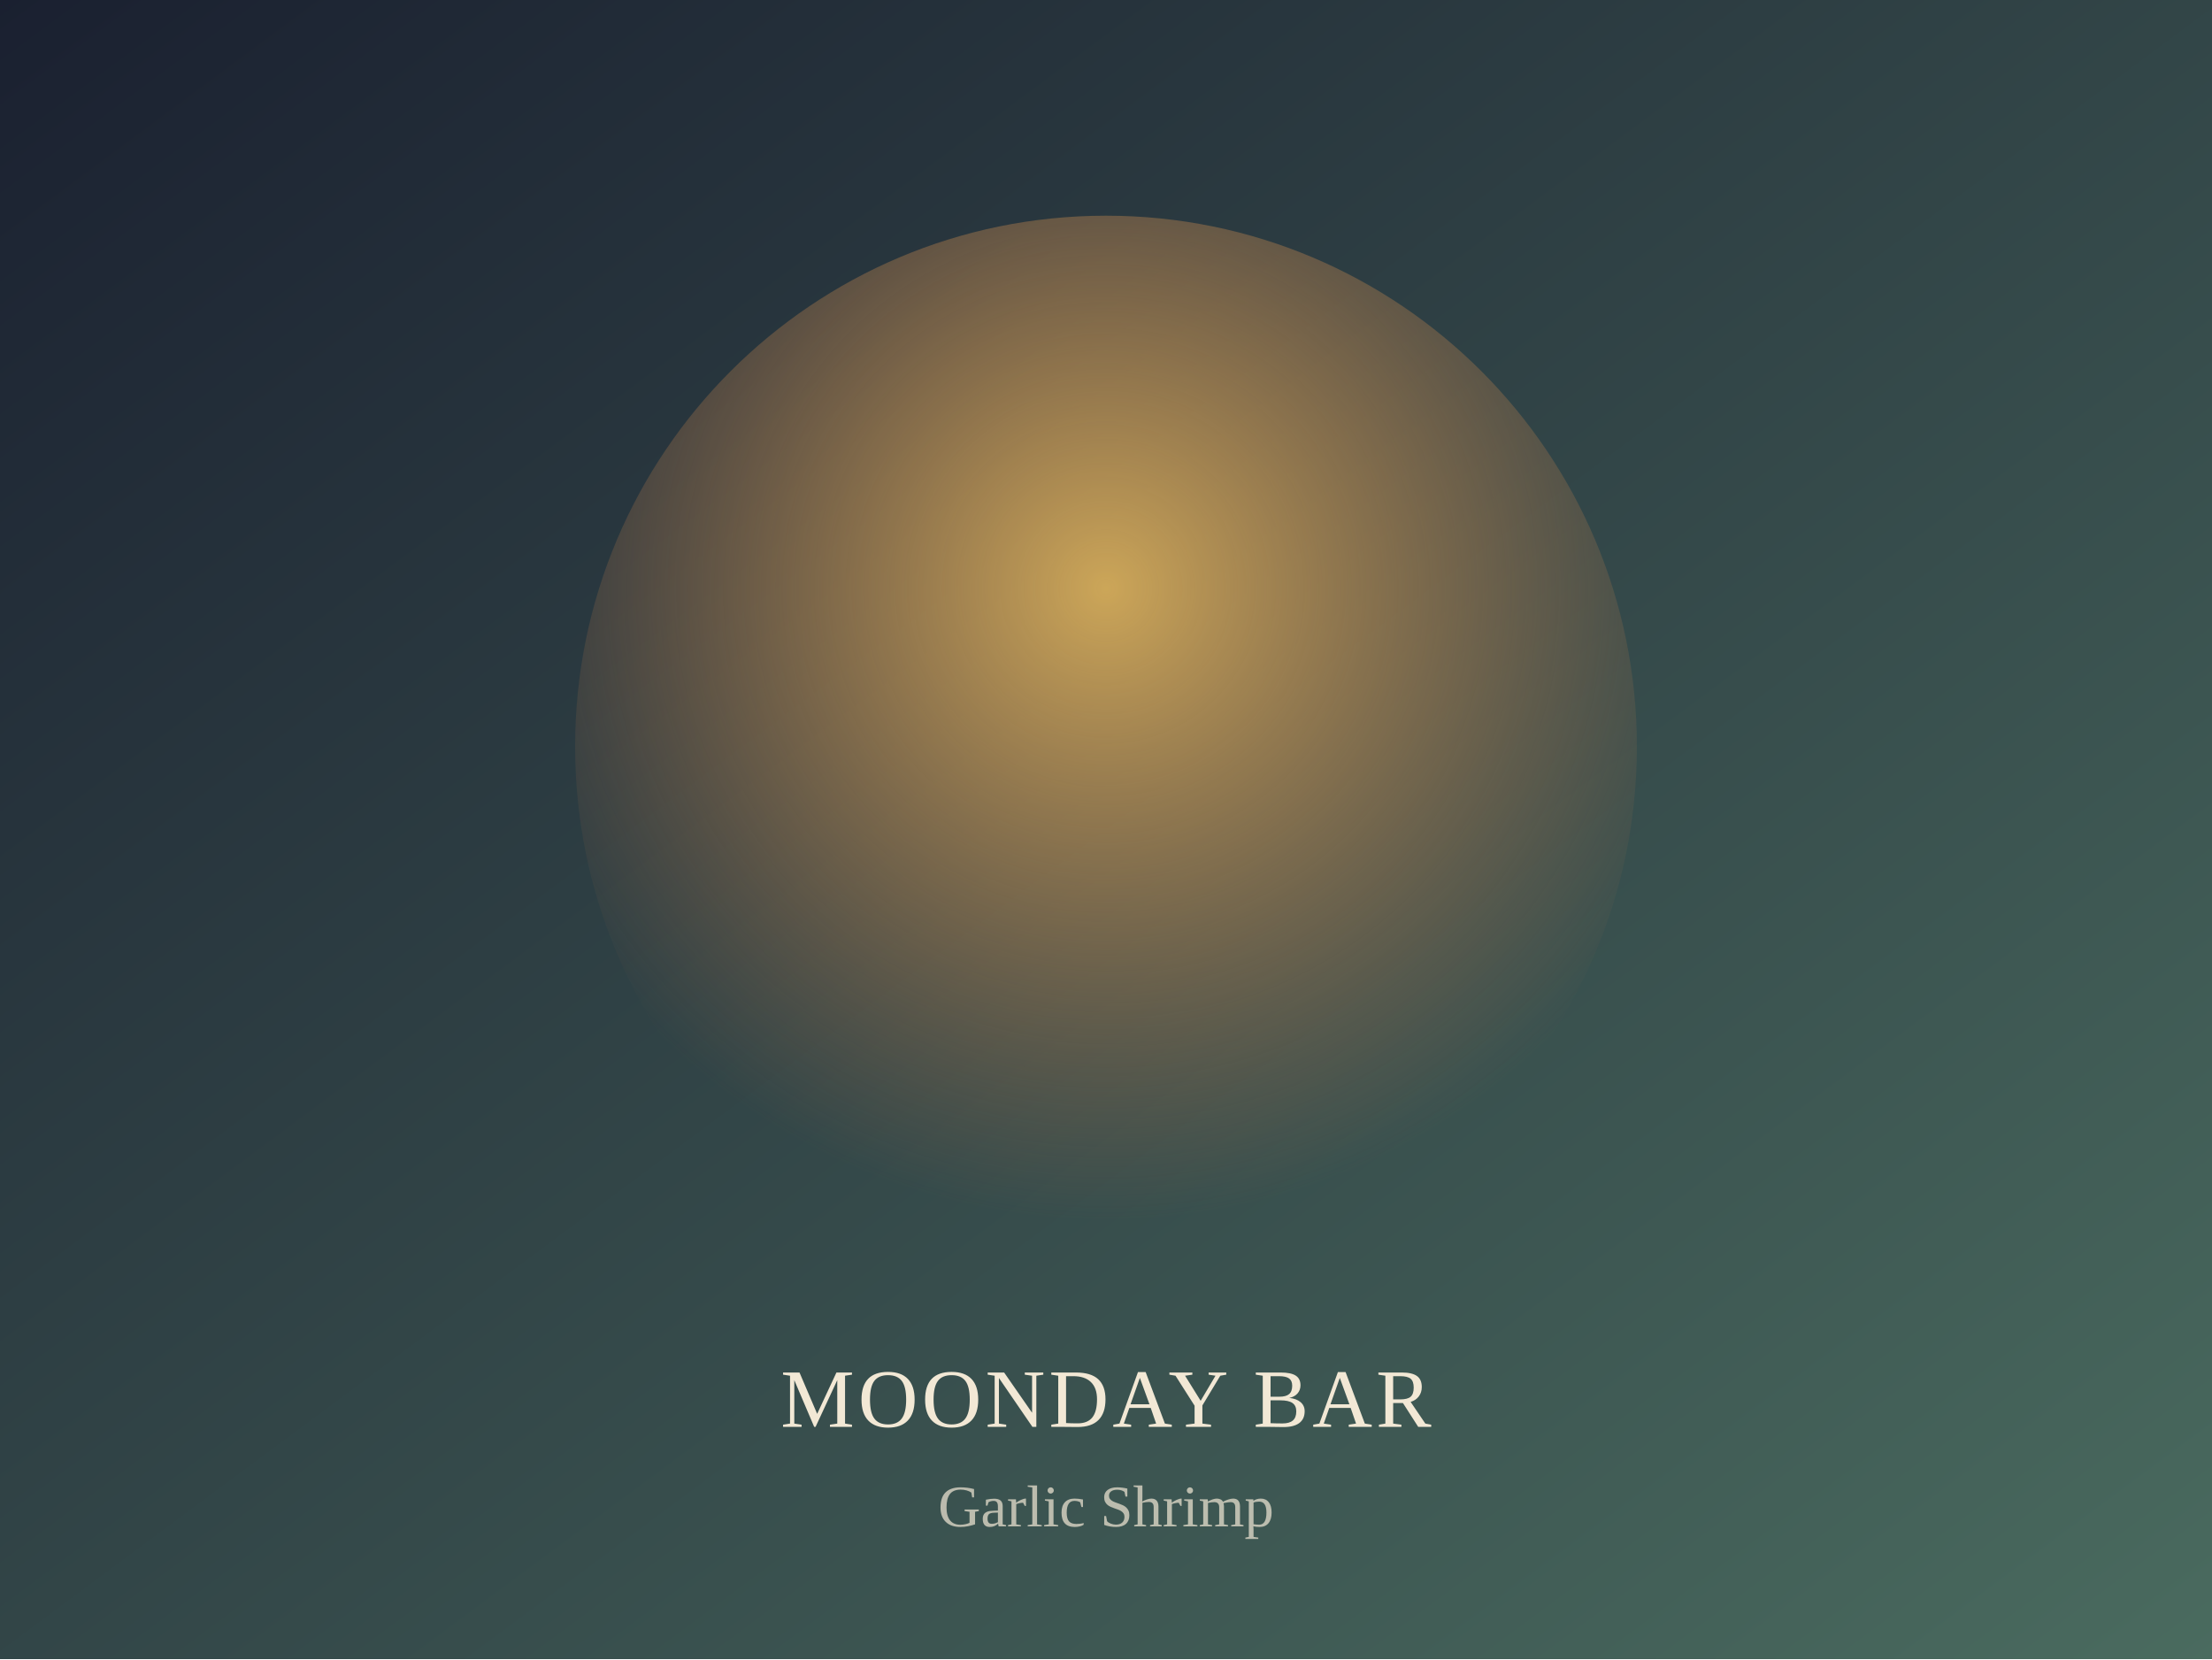
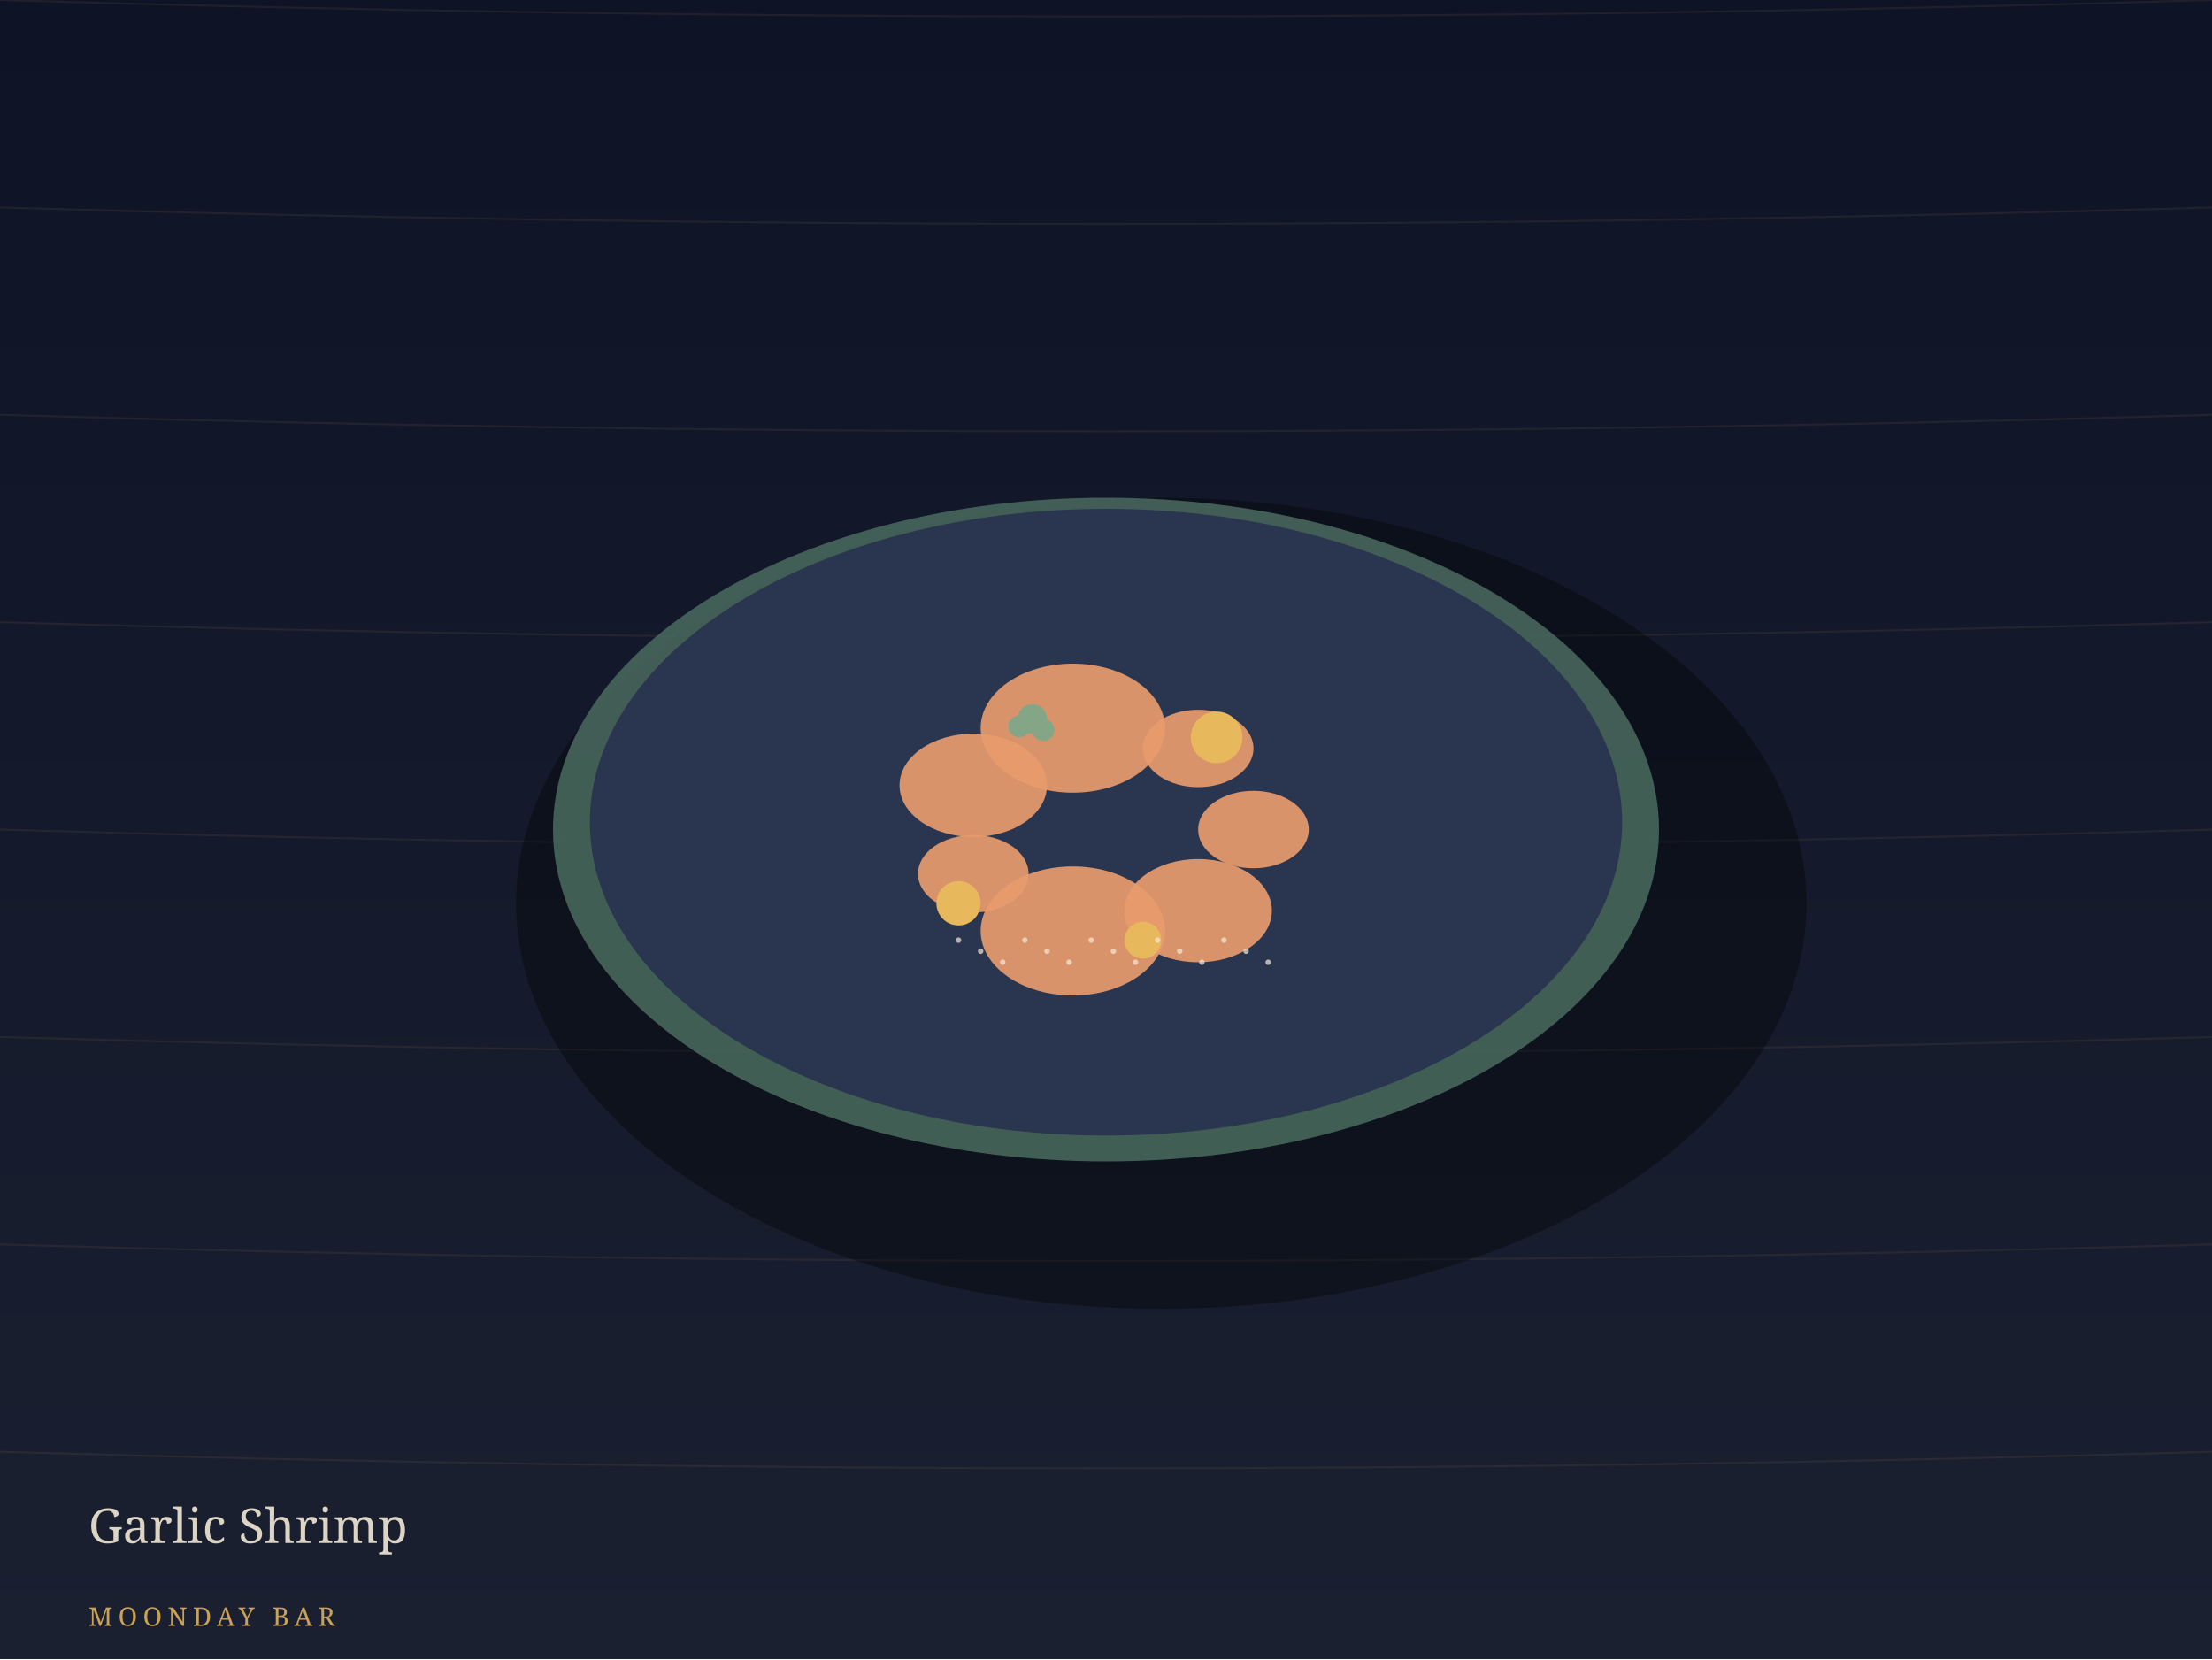
<svg xmlns="http://www.w3.org/2000/svg" viewBox="0 0 1200 900" preserveAspectRatio="xMidYMid slice" role="img" aria-label="Garlic Shrimp">
  <defs>
-     <linearGradient id="g1932y5f" x1="0" y1="0" x2="1" y2="1">
-       <stop offset="0%" stop-color="#1A2030" />
-       <stop offset="100%" stop-color="#4A6B5F" />
+     <linearGradient id="p2_bg" x1="0" y1="0" x2="0" y2="1">
+       <stop offset="0%" stop-color="#0E1426" />
+       <stop offset="100%" stop-color="#1A2030" />
    </linearGradient>
-     <radialGradient id="g2w4395e" cx="50%" cy="35%" r="60%">
-       <stop offset="0%" stop-color="#E8B85C" stop-opacity="0.85" />
-       <stop offset="100%" stop-color="#D17B4A" stop-opacity="0.0" />
-     </radialGradient>
  </defs>
-   <rect width="1200" height="900" fill="url(#g1932y5f)" />
-   <circle cx="600" cy="405" r="288" fill="url(#g2w4395e)" />
-   <g fill="#F2E8D5" font-family="Georgia, 'Times New Roman', serif">
-     <text x="50%" y="774" text-anchor="middle" font-size="45" letter-spacing="2">MOONDAY BAR</text>
-     <text x="50%" y="828" text-anchor="middle" font-size="32" opacity="0.7">Garlic Shrimp</text>
+   <rect width="1200" height="900" fill="url(#p2_bg)" />
+   <path d="M 0 0.0 Q 600 18.0 1200 0.0" stroke="#E8B85C" stroke-width="1" fill="none" opacity="0.08" />
+   <path d="M 0 112.5 Q 600 130.5 1200 112.5" stroke="#E8B85C" stroke-width="1" fill="none" opacity="0.08" />
+   <path d="M 0 225.0 Q 600 243.0 1200 225.0" stroke="#E8B85C" stroke-width="1" fill="none" opacity="0.08" />
+   <path d="M 0 337.5 Q 600 355.5 1200 337.5" stroke="#E8B85C" stroke-width="1" fill="none" opacity="0.08" />
+   <path d="M 0 450.0 Q 600 468.0 1200 450.0" stroke="#E8B85C" stroke-width="1" fill="none" opacity="0.08" />
+   <path d="M 0 562.5 Q 600 580.5 1200 562.5" stroke="#E8B85C" stroke-width="1" fill="none" opacity="0.08" />
+   <path d="M 0 675.0 Q 600 693.0 1200 675.0" stroke="#E8B85C" stroke-width="1" fill="none" opacity="0.08" />
+   <path d="M 0 787.5 Q 600 805.5 1200 787.5" stroke="#E8B85C" stroke-width="1" fill="none" opacity="0.08" />
+   <ellipse cx="630" cy="490" rx="350" ry="220" fill="#000000" opacity="0.35" />
+   <g transform="translate(600,450)">
+     <ellipse cx="0" cy="0" rx="300" ry="180" fill="#4A6B5F" opacity="0.85" />
+     <ellipse cx="0" cy="-4" rx="280" ry="170" fill="#2A3650" />
+     <ellipse cx="80" cy="0" rx="30" ry="21" fill="#E89B6C" opacity="0.92" />
+     <ellipse cx="50" cy="44" rx="40" ry="28" fill="#E89B6C" opacity="0.92" />
+     <ellipse cx="-18" cy="55" rx="50" ry="35" fill="#E89B6C" opacity="0.92" />
+     <ellipse cx="-72" cy="24" rx="30" ry="21" fill="#E89B6C" opacity="0.92" />
+     <ellipse cx="-72" cy="-24" rx="40" ry="28" fill="#E89B6C" opacity="0.92" />
+     <ellipse cx="-18" cy="-55" rx="50" ry="35" fill="#E89B6C" opacity="0.92" />
+     <ellipse cx="50" cy="-44" rx="30" ry="21" fill="#E89B6C" opacity="0.92" />
+     <circle cx="60" cy="-50" r="14" fill="#E8B85C" />
+     <circle cx="-80" cy="40" r="12" fill="#E8B85C" />
+     <circle cx="20" cy="60" r="10" fill="#E8B85C" />
+     <g transform="translate(-40,-60)" fill="#7BA88B" opacity="0.9">
+       <circle cx="0" cy="0" r="8" />
+       <circle cx="6" cy="6" r="6" />
+       <circle cx="-7" cy="4" r="6" />
+     </g>
+     <circle cx="-80" cy="60" r="1.5" fill="#F2E8D5" opacity="0.7" />
+     <circle cx="-68" cy="66" r="1.5" fill="#F2E8D5" opacity="0.7" />
+     <circle cx="-56" cy="72" r="1.5" fill="#F2E8D5" opacity="0.7" />
+     <circle cx="-44" cy="60" r="1.5" fill="#F2E8D5" opacity="0.7" />
+     <circle cx="-32" cy="66" r="1.5" fill="#F2E8D5" opacity="0.7" />
+     <circle cx="-20" cy="72" r="1.5" fill="#F2E8D5" opacity="0.7" />
+     <circle cx="-8" cy="60" r="1.5" fill="#F2E8D5" opacity="0.7" />
+     <circle cx="4" cy="66" r="1.5" fill="#F2E8D5" opacity="0.7" />
+     <circle cx="16" cy="72" r="1.5" fill="#F2E8D5" opacity="0.7" />
+     <circle cx="28" cy="60" r="1.5" fill="#F2E8D5" opacity="0.7" />
+     <circle cx="40" cy="66" r="1.5" fill="#F2E8D5" opacity="0.7" />
+     <circle cx="52" cy="72" r="1.5" fill="#F2E8D5" opacity="0.7" />
+     <circle cx="64" cy="60" r="1.5" fill="#F2E8D5" opacity="0.7" />
+     <circle cx="76" cy="66" r="1.5" fill="#F2E8D5" opacity="0.7" />
+     <circle cx="88" cy="72" r="1.5" fill="#F2E8D5" opacity="0.7" />
  </g>
+   <text x="48" y="837" fill="#F2E8D5" font-family="Georgia, serif" font-size="26" opacity="0.9">Garlic Shrimp</text>
+   <text x="48" y="882" fill="#E8B85C" font-family="Georgia, serif" font-size="14" letter-spacing="3" opacity="0.85">MOONDAY BAR</text>
</svg>
